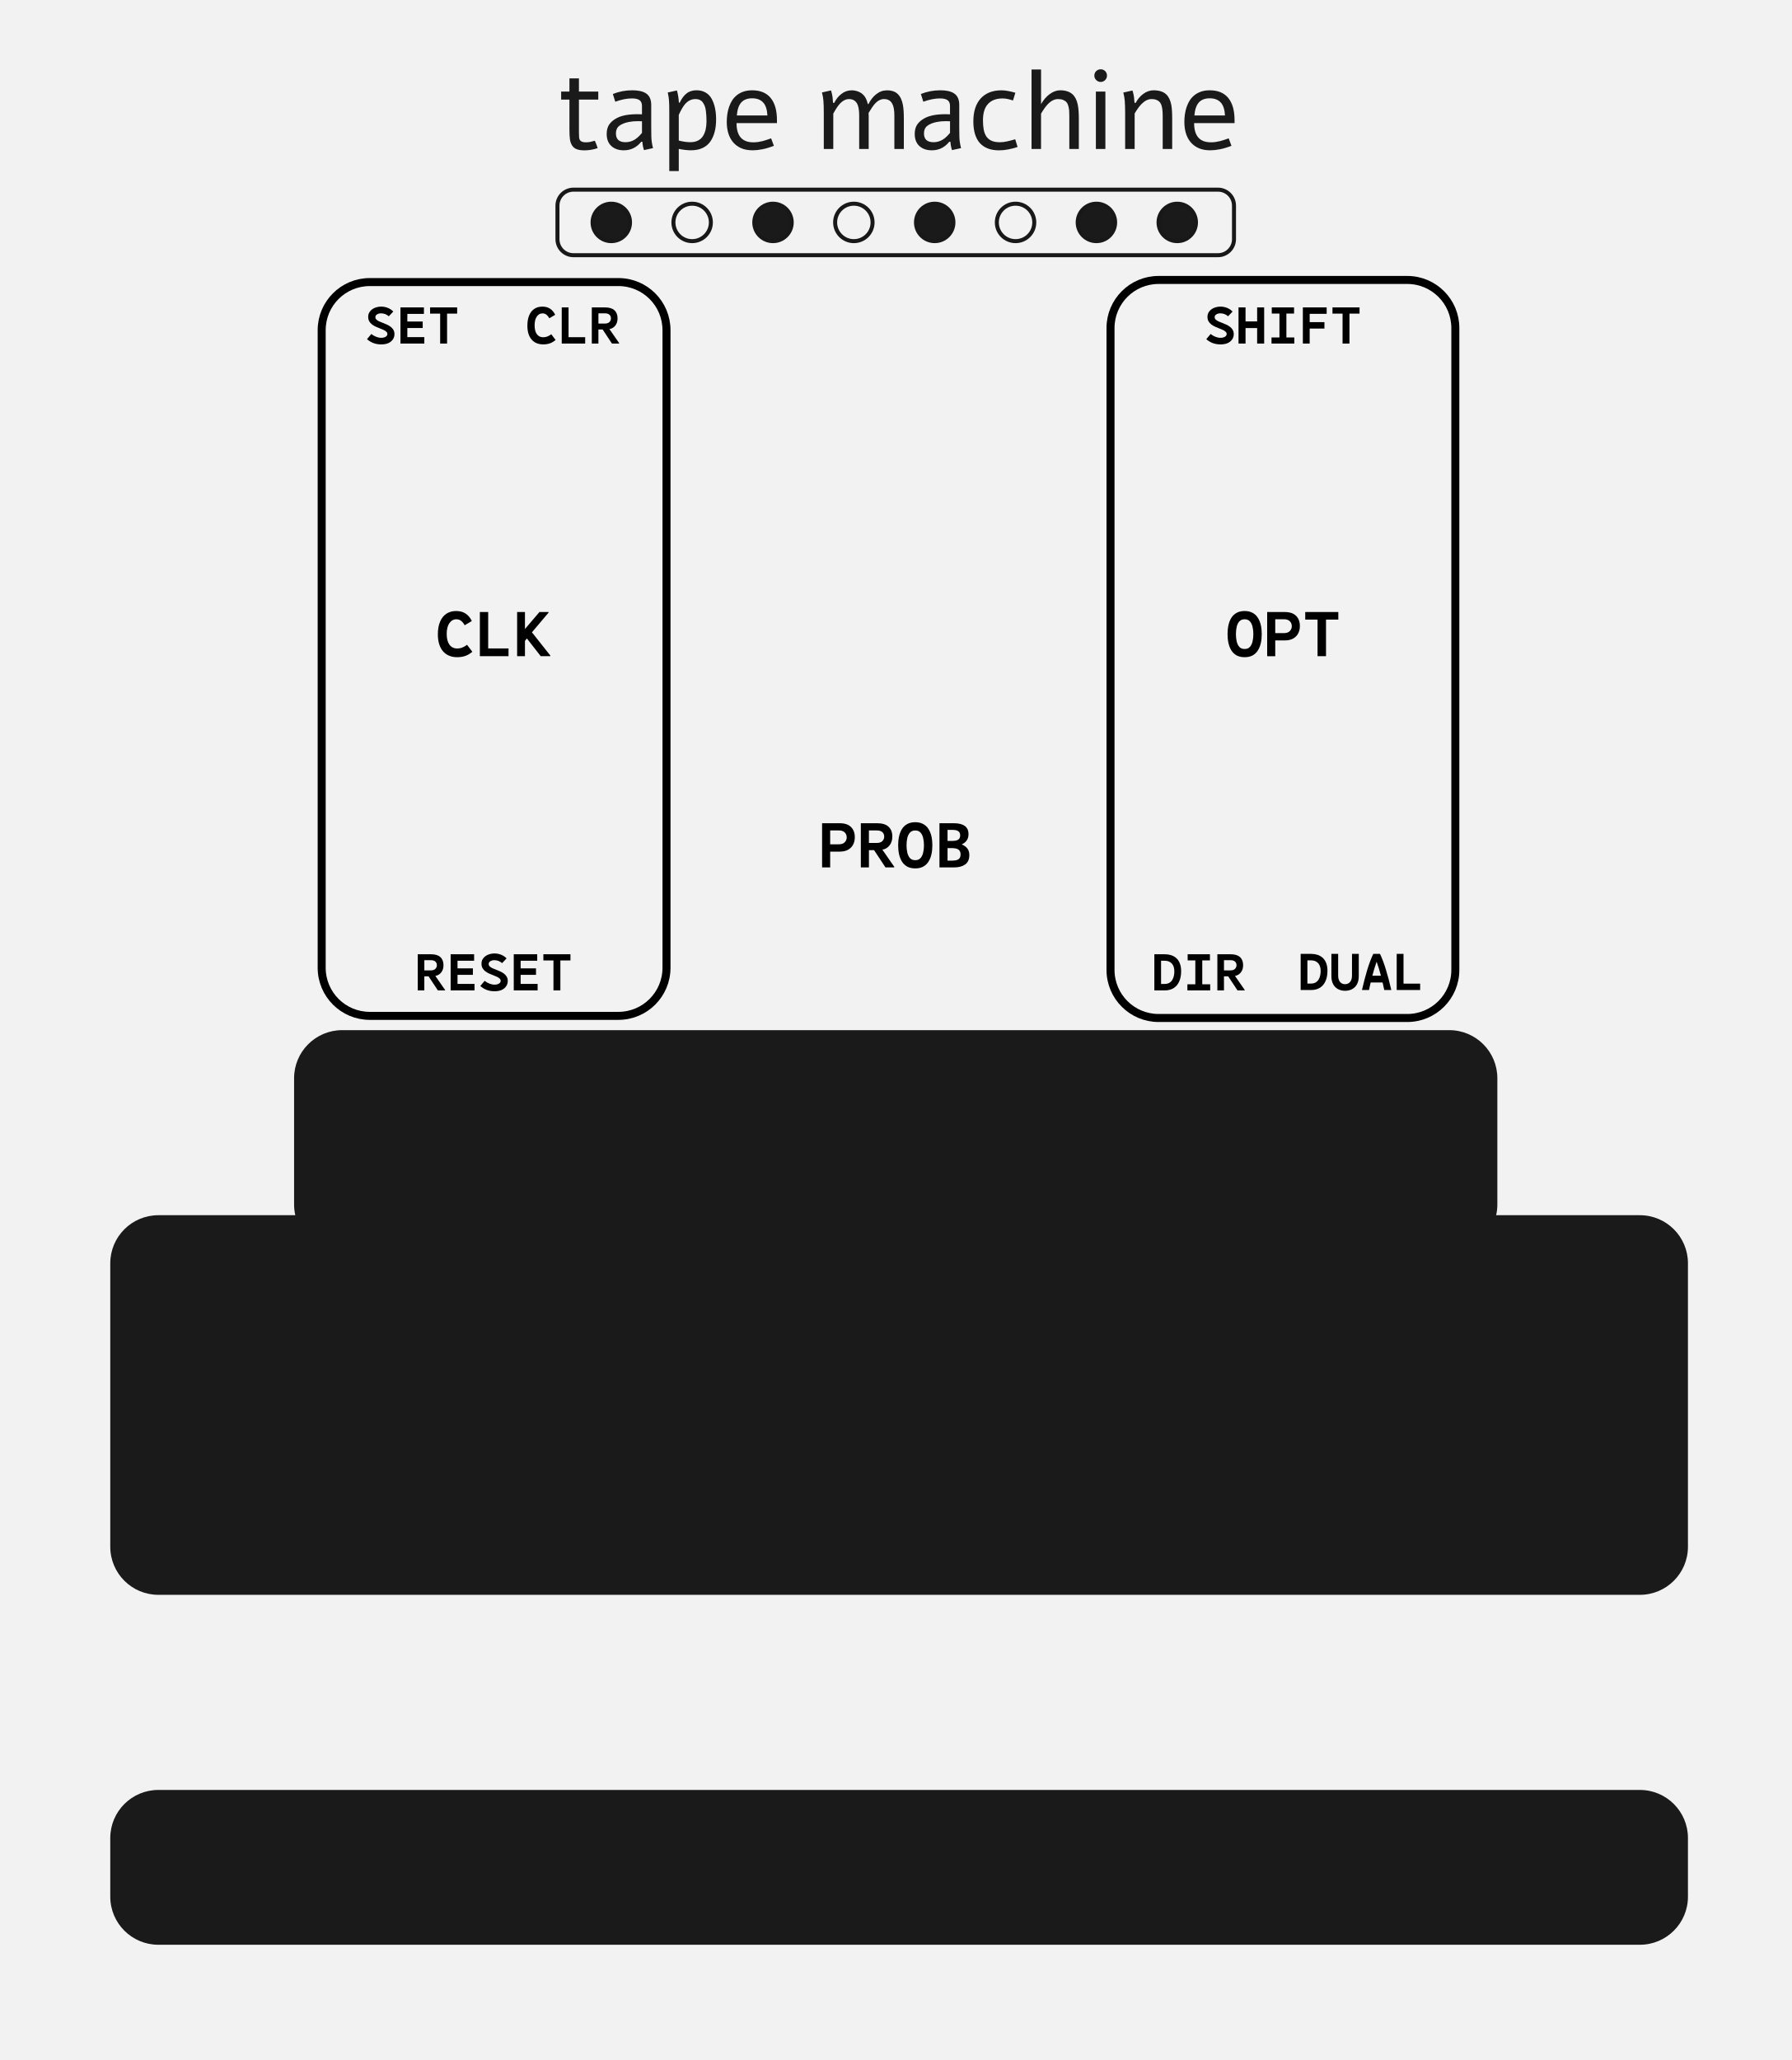
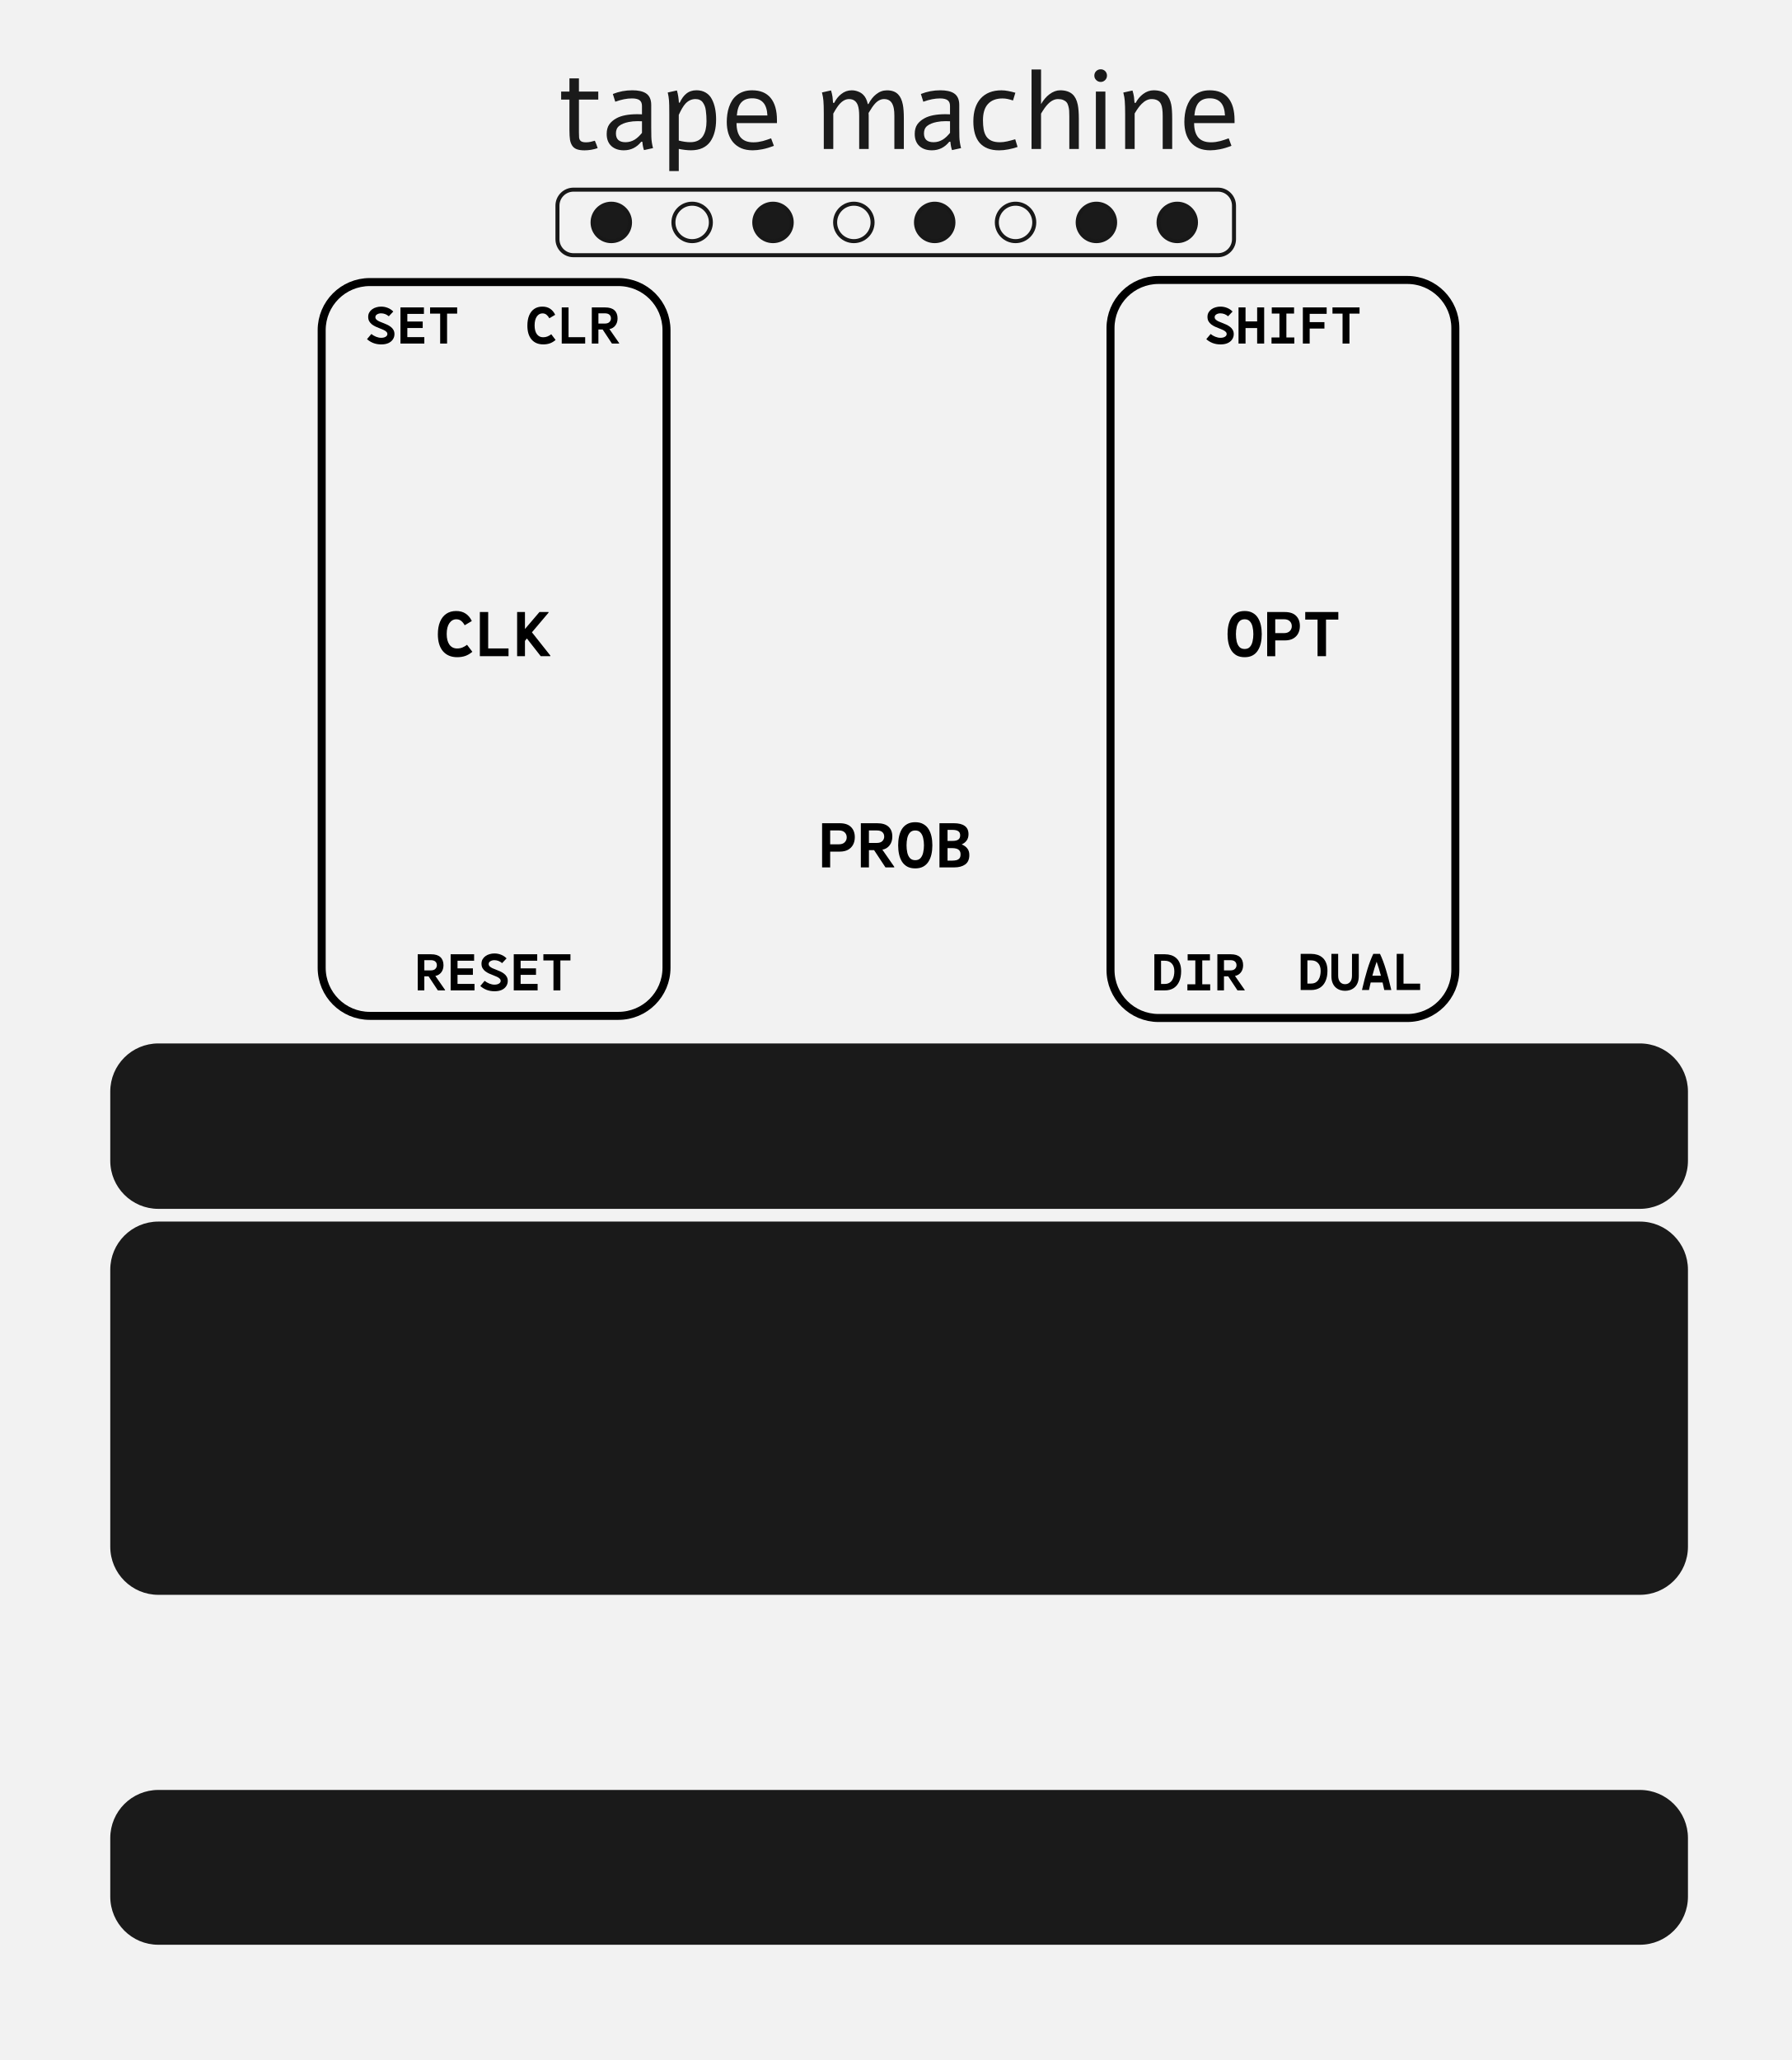
<svg xmlns="http://www.w3.org/2000/svg" width="111.76mm" height="128.5mm" viewBox="0 0 111.76 128.5" version="1.1" id="svg5" xml:space="preserve">
  <defs id="defs2">
    <rect x="57.405" y="91.628" width="31.463" height="119.779" id="rect3" />
  </defs>
  <g id="layer1" style="display:inline;fill:#f2f2f2">
    <rect style="fill:#f2f2f2;stroke-width:0.925" id="rect289" width="115.041" height="131.771" x="-1.621" y="-1.635" />
    <g id="g8" transform="translate(-0.60989)">
      <g aria-label="tape machine" id="text399" style="font-size:7.056px;line-height:1.25;font-family:Alef;-inkscape-font-specification:Alef;fill:#1a1a1a;stroke-width:0.265" transform="translate(-4.337274)">
        <path d="m 40.472,4.891 h 0.593 v 0.82 h 1.206 v 0.5 h -1.206 v 2.057 q 0,0.207 0.01,0.317 0.014,0.107 0.062,0.169 0.09,0.124 0.362,0.124 0.152,0 0.293,-0.031 0.145,-0.031 0.265,-0.069 0.096,0.21 0.176,0.462 -0.407,0.138 -0.82,0.138 -0.3,0 -0.482,-0.069 Q 40.751,9.242 40.648,9.091 40.541,8.932 40.506,8.712 40.472,8.491 40.472,8.102 V 6.211 H 39.955 V 5.711 h 0.517 z" id="path455" />
        <path d="M 43.331,6.345 43.18,5.863 q 0.579,-0.231 1.213,-0.231 0.555,0 0.847,0.186 0.334,0.214 0.334,0.727 v 1.409 q 0,0.282 0.007,0.579 0.003,0.176 0.034,0.365 0.028,0.179 0.072,0.341 l -0.565,0.124 q -0.079,-0.231 -0.1,-0.517 l -0.069,-0.007 q -0.427,0.537 -1.089,0.537 -0.482,0 -0.775,-0.265 -0.293,-0.269 -0.293,-0.754 0,-0.362 0.158,-0.593 0.162,-0.231 0.455,-0.389 0.462,-0.251 1.292,-0.251 0.11,0 0.296,0.007 V 6.607 q 0,-0.248 -0.152,-0.358 -0.152,-0.11 -0.475,-0.11 -0.472,0 -1.04,0.207 z m 1.667,1.943 V 7.565 q -0.093,-0.007 -0.272,-0.007 -0.303,0 -0.558,0.052 -0.379,0.076 -0.589,0.241 -0.207,0.162 -0.207,0.469 0,0.551 0.599,0.551 0.31,0 0.579,-0.165 0.22,-0.138 0.448,-0.417 z" id="path457" />
        <path d="M 47.293,10.672 H 46.701 V 7.062 q 0,-0.599 -0.017,-0.789 -0.017,-0.234 -0.079,-0.503 L 47.176,5.642 q 0.059,0.193 0.086,0.389 0.034,0.241 0.038,0.372 h 0.052 q 0.179,-0.372 0.396,-0.548 0.262,-0.224 0.648,-0.224 0.338,0 0.582,0.148 0.245,0.145 0.379,0.407 0.138,0.262 0.2,0.575 0.065,0.314 0.065,0.692 0,0.427 -0.09,0.768 -0.086,0.341 -0.269,0.606 -0.183,0.262 -0.489,0.407 -0.307,0.141 -0.72,0.141 -0.324,0 -0.761,-0.086 z m 0,-3.507 V 8.767 q 0.389,0.103 0.717,0.103 0.279,0 0.479,-0.1 0.203,-0.103 0.317,-0.286 0.114,-0.186 0.165,-0.413 0.052,-0.227 0.052,-0.51 0,-0.193 -0.01,-0.338 -0.007,-0.148 -0.031,-0.317 -0.021,-0.172 -0.069,-0.293 -0.048,-0.121 -0.121,-0.224 -0.072,-0.103 -0.189,-0.155 -0.114,-0.055 -0.265,-0.055 -0.365,0 -0.634,0.293 -0.193,0.214 -0.41,0.692 z" id="path459" />
        <path d="m 53.226,9.094 q -0.382,0.152 -0.72,0.217 -0.334,0.065 -0.599,0.065 -0.407,0 -0.71,-0.127 Q 50.893,9.118 50.69,8.884 50.49,8.65 50.387,8.326 q -0.1,-0.327 -0.1,-0.72 0,-0.241 0.034,-0.482 0.034,-0.241 0.11,-0.458 0.076,-0.22 0.196,-0.41 0.124,-0.189 0.3,-0.327 0.176,-0.138 0.41,-0.217 0.234,-0.079 0.534,-0.079 0.768,0 1.158,0.482 0.389,0.479 0.389,1.375 v 0.189 h -2.522 q 0,0.289 0.062,0.513 0.062,0.22 0.189,0.376 0.131,0.152 0.327,0.231 0.2,0.079 0.472,0.079 0.152,0 0.3,-0.021 0.152,-0.024 0.293,-0.059 0.141,-0.038 0.269,-0.083 0.131,-0.045 0.245,-0.086 z M 52.823,7.203 q -0.028,-0.558 -0.269,-0.813 -0.238,-0.258 -0.682,-0.258 -0.444,0 -0.679,0.258 -0.231,0.255 -0.279,0.813 z" id="path461" />
        <path d="M 56.34,9.294 V 7.079 q 0,-0.531 -0.024,-0.799 -0.014,-0.21 -0.09,-0.513 l 0.565,-0.127 q 0.065,0.207 0.093,0.4 0.014,0.072 0.034,0.376 h 0.072 q 0.176,-0.351 0.441,-0.551 0.286,-0.231 0.651,-0.231 0.207,0 0.4,0.076 0.193,0.072 0.324,0.207 0.196,0.193 0.279,0.572 h 0.041 q 0.207,-0.4 0.486,-0.613 0.3,-0.241 0.672,-0.241 0.451,0 0.692,0.251 0.21,0.21 0.296,0.641 0.062,0.314 0.062,0.875 V 9.294 H 60.743 V 7.234 q 0,-0.272 -0.031,-0.448 -0.048,-0.272 -0.172,-0.424 -0.155,-0.183 -0.434,-0.183 -0.317,0 -0.586,0.303 -0.162,0.183 -0.386,0.565 0.007,0.059 0.007,0.172 V 9.294 H 58.548 V 7.234 q 0,-0.438 -0.086,-0.672 -0.145,-0.382 -0.548,-0.382 -0.31,0 -0.589,0.31 -0.162,0.179 -0.393,0.596 V 9.294 Z" id="path463" />
        <path d="M 62.548,6.345 62.397,5.863 q 0.579,-0.231 1.213,-0.231 0.555,0 0.847,0.186 0.334,0.214 0.334,0.727 v 1.409 q 0,0.282 0.007,0.579 0.003,0.176 0.034,0.365 0.028,0.179 0.072,0.341 l -0.565,0.124 q -0.079,-0.231 -0.1,-0.517 l -0.069,-0.007 q -0.427,0.537 -1.089,0.537 -0.482,0 -0.775,-0.265 -0.293,-0.269 -0.293,-0.754 0,-0.362 0.158,-0.593 0.162,-0.231 0.455,-0.389 0.462,-0.251 1.292,-0.251 0.11,0 0.296,0.007 V 6.607 q 0,-0.248 -0.152,-0.358 -0.152,-0.11 -0.475,-0.11 -0.472,0 -1.04,0.207 z m 1.667,1.943 V 7.565 q -0.093,-0.007 -0.272,-0.007 -0.303,0 -0.558,0.052 -0.379,0.076 -0.589,0.241 -0.207,0.162 -0.207,0.469 0,0.551 0.599,0.551 0.31,0 0.579,-0.165 0.22,-0.138 0.448,-0.417 z" id="path465" />
        <path d="m 68.429,9.167 q -0.269,0.093 -0.575,0.152 -0.303,0.059 -0.575,0.059 -0.413,0 -0.717,-0.121 -0.303,-0.121 -0.503,-0.351 -0.196,-0.231 -0.293,-0.565 -0.096,-0.338 -0.096,-0.768 0,-0.469 0.117,-0.83 0.121,-0.362 0.345,-0.606 0.227,-0.248 0.551,-0.376 0.327,-0.127 0.741,-0.127 0.21,0 0.427,0.045 0.217,0.041 0.441,0.107 l -0.148,0.482 q -0.179,-0.059 -0.334,-0.093 -0.152,-0.034 -0.32,-0.034 -0.586,0 -0.903,0.341 -0.317,0.338 -0.317,1.023 0,0.32 0.045,0.575 0.048,0.251 0.165,0.431 0.121,0.176 0.324,0.269 0.207,0.093 0.524,0.093 0.207,0 0.444,-0.052 0.241,-0.055 0.51,-0.134 z" id="path467" />
        <path d="m 69.301,4.333 h 0.593 v 2.16 q 0.231,-0.393 0.524,-0.613 0.334,-0.248 0.665,-0.248 0.496,0 0.772,0.248 0.238,0.214 0.327,0.644 0.069,0.327 0.069,0.882 V 9.294 H 71.657 V 7.241 q 0,-0.21 -0.01,-0.345 -0.01,-0.138 -0.052,-0.286 -0.038,-0.152 -0.114,-0.234 -0.072,-0.086 -0.207,-0.141 -0.131,-0.055 -0.32,-0.055 -0.327,0 -0.63,0.31 -0.193,0.196 -0.431,0.599 V 9.294 h -0.593 z" id="path469" />
        <path d="m 73.617,4.323 q 0.158,0 0.276,0.11 0.114,0.121 0.114,0.282 0,0.165 -0.114,0.279 -0.117,0.117 -0.276,0.117 -0.165,0 -0.282,-0.117 -0.117,-0.11 -0.117,-0.279 0,-0.165 0.117,-0.282 0.117,-0.11 0.282,-0.11 z m -0.303,1.388 h 0.593 V 9.294 h -0.593 z" id="path471" />
        <path d="m 75.026,5.773 0.572,-0.127 q 0.065,0.207 0.093,0.4 0.014,0.093 0.034,0.369 h 0.072 q 0.189,-0.348 0.469,-0.555 0.307,-0.227 0.648,-0.227 0.513,0 0.782,0.248 0.231,0.21 0.32,0.644 0.059,0.296 0.059,0.882 V 9.294 H 77.483 V 7.241 q 0,-0.513 -0.1,-0.734 -0.148,-0.327 -0.596,-0.327 -0.317,0 -0.62,0.303 -0.203,0.203 -0.434,0.596 V 9.294 H 75.14 V 7.089 q 0,-0.465 -0.024,-0.803 -0.014,-0.21 -0.09,-0.513 z" id="path473" />
        <path d="m 81.772,9.094 q -0.382,0.152 -0.72,0.217 -0.334,0.065 -0.599,0.065 -0.407,0 -0.71,-0.127 -0.303,-0.131 -0.506,-0.365 -0.2,-0.234 -0.303,-0.558 -0.1,-0.327 -0.1,-0.72 0,-0.241 0.034,-0.482 0.034,-0.241 0.11,-0.458 0.076,-0.22 0.196,-0.41 0.124,-0.189 0.3,-0.327 0.176,-0.138 0.41,-0.217 0.234,-0.079 0.534,-0.079 0.768,0 1.158,0.482 0.389,0.479 0.389,1.375 V 7.678 H 79.443 q 0,0.289 0.062,0.513 0.062,0.22 0.189,0.376 0.131,0.152 0.327,0.231 0.2,0.079 0.472,0.079 0.152,0 0.3,-0.021 0.152,-0.024 0.293,-0.059 0.141,-0.038 0.269,-0.083 0.131,-0.045 0.245,-0.086 z M 81.369,7.203 Q 81.341,6.645 81.1,6.39 80.862,6.132 80.418,6.132 q -0.444,0 -0.679,0.258 -0.231,0.255 -0.279,0.813 z" id="path475" />
      </g>
      <rect style="fill:#1a1a1a;fill-opacity:0;stroke:#181818;stroke-width:0.25;stroke-dasharray:none;stroke-opacity:1" id="rect877" width="42.207" height="4.089" x="35.387" y="11.83" rx="1" ry="1" />
      <circle style="display:inline;fill:#1a1a1a;fill-opacity:1;stroke:#181818;stroke-width:0.25;stroke-dasharray:none;stroke-opacity:1" id="path2125" cx="38.746" cy="13.874" r="1.168" />
      <path id="use5556" style="display:inline;fill:#1a1a1a;fill-opacity:0;stroke:#181818;stroke-width:0.25" d="m 44.958,13.874 a 1.168,1.168 0 0 1 -1.168,1.168 1.168,1.168 0 0 1 -1.168,-1.168 1.168,1.168 0 0 1 1.168,-1.168 1.168,1.168 0 0 1 1.168,1.168 z" />
      <path id="use5558" style="display:inline;fill:#1a1a1a;fill-opacity:1;stroke:#181818;stroke-width:0.25" d="m 50.002,13.874 a 1.168,1.168 0 0 1 -1.168,1.168 1.168,1.168 0 0 1 -1.168,-1.168 1.168,1.168 0 0 1 1.168,-1.168 1.168,1.168 0 0 1 1.168,1.168 z" />
      <path id="use5560" style="display:inline;fill:#1a1a1a;fill-opacity:0;stroke:#181818;stroke-width:0.25" d="m 55.046,13.874 a 1.168,1.168 0 0 1 -1.168,1.168 1.168,1.168 0 0 1 -1.168,-1.168 1.168,1.168 0 0 1 1.168,-1.168 1.168,1.168 0 0 1 1.168,1.168 z" />
      <path id="use5562" style="display:inline;fill:#1a1a1a;fill-opacity:1;stroke:#181818;stroke-width:0.25" d="m 60.09,13.874 a 1.168,1.168 0 0 1 -1.168,1.168 1.168,1.168 0 0 1 -1.168,-1.168 1.168,1.168 0 0 1 1.168,-1.168 1.168,1.168 0 0 1 1.168,1.168 z" />
      <path id="use5564" style="display:inline;fill:#1a1a1a;fill-opacity:0;stroke:#181818;stroke-width:0.25" d="m 65.134,13.874 a 1.168,1.168 0 0 1 -1.168,1.168 1.168,1.168 0 0 1 -1.168,-1.168 1.168,1.168 0 0 1 1.168,-1.168 1.168,1.168 0 0 1 1.168,1.168 z" />
      <path id="use5566" style="display:inline;fill:#1a1a1a;fill-opacity:1;stroke:#181818;stroke-width:0.25" d="m 70.178,13.874 a 1.168,1.168 0 0 1 -1.168,1.168 1.168,1.168 0 0 1 -1.168,-1.168 1.168,1.168 0 0 1 1.168,-1.168 1.168,1.168 0 0 1 1.168,1.168 z" />
      <path id="use5568" style="display:inline;fill:#1a1a1a;fill-opacity:1;stroke:#181818;stroke-width:0.25" d="m 75.222,13.874 a 1.168,1.168 0 0 1 -1.168,1.168 1.168,1.168 0 0 1 -1.168,-1.168 1.168,1.168 0 0 1 1.168,-1.168 1.168,1.168 0 0 1 1.168,1.168 z" />
    </g>
-     <rect style="fill:#1a1a1a;stroke-width:0.296;fill-opacity:1" id="rect2" width="75.066" height="13.874" x="18.347" y="64.259" rx="3" ry="3" />
    <text xml:space="preserve" transform="scale(0.2645833)" id="text1" style="font-style:normal;font-variant:normal;font-weight:normal;font-stretch:normal;font-size:12px;line-height:0.8;font-family:FreeMono;-inkscape-font-specification:FreeMono;text-align:start;writing-mode:tb-rl;direction:ltr;white-space:pre;shape-inside:url(#rect3);display:inline;fill:#000000;stroke:#000000" x="13.368" y="0" />
-     <rect style="fill:#1a1a1a;fill-opacity:1;stroke:none;stroke-width:0.5" id="rect6" width="98.425" height="23.68" x="6.879" y="75.803" rx="3" ry="3" />
+     <rect style="fill:#1a1a1a;fill-opacity:1;stroke:none;stroke-width:0.5" id="rect6" width="98.425" height="23.283" x="6.879" y="76.2" rx="3" ry="3" />
    <rect style="fill:#1a1a1a;fill-opacity:1;stroke:none;stroke-width:0.5" id="rect7" width="98.425" height="9.657" x="6.879" y="111.654" rx="3" ry="3" />
    <rect style="fill:none;stroke:#000000;stroke-width:0.5" id="rect1" width="21.512" height="45.773" x="20.068" y="17.595" rx="3" ry="3" />
    <rect style="fill:none;stroke:#000000;stroke-width:0.5" id="rect4" width="21.512" height="46.038" x="69.28" y="17.463" rx="3" ry="3" />
    <path style="font-weight:bold;font-size:3.881px;line-height:0;font-family:'0xProto Nerd Font Mono';-inkscape-font-specification:'0xProto Nerd Font Mono Bold';letter-spacing:0px;word-spacing:0px;text-orientation:upright;fill:#000000;stroke-width:0.5" d="m 28.523,40.995 q -0.567,0 -0.889,-0.373 -0.318,-0.376 -0.318,-1.056 0,-0.458 0.136,-0.78 0.136,-0.326 0.388,-0.497 0.256,-0.175 0.617,-0.175 0.353,0 0.594,0.163 0.241,0.159 0.384,0.462 l -0.446,0.264 q -0.085,-0.163 -0.213,-0.268 -0.124,-0.105 -0.31,-0.105 -0.26,0 -0.431,0.241 -0.167,0.241 -0.167,0.679 0,0.423 0.171,0.664 0.175,0.237 0.477,0.237 0.186,0 0.334,-0.062 0.151,-0.062 0.287,-0.167 l 0.33,0.435 q -0.21,0.179 -0.439,0.26 -0.229,0.078 -0.504,0.078 z m 1.413,-0.062 v -2.755 h 0.52 v 2.27 h 1.269 v 0.485 z m 3.799,0 -0.865,-1.106 -0.12,0.151 v 0.955 h -0.489 v -2.755 h 0.489 v 1.059 l 0.904,-1.059 h 0.567 v 0.039 l -1.036,1.226 1.149,1.451 v 0.039 z" id="text4" aria-label="CLK" />
    <path style="font-weight:bold;font-size:3.881px;line-height:0;font-family:'0xProto Nerd Font Mono';-inkscape-font-specification:'0xProto Nerd Font Mono Bold';letter-spacing:0px;word-spacing:0px;text-orientation:upright;fill:#000000;stroke-width:0.5" d="m 77.648,40.995 q -0.291,0 -0.497,-0.109 -0.202,-0.113 -0.33,-0.31 -0.124,-0.198 -0.182,-0.458 -0.058,-0.26 -0.058,-0.563 0,-0.303 0.058,-0.563 0.058,-0.26 0.182,-0.458 0.128,-0.198 0.33,-0.307 0.206,-0.113 0.497,-0.113 0.291,0 0.493,0.113 0.206,0.109 0.33,0.307 0.128,0.198 0.186,0.458 0.058,0.26 0.058,0.563 0,0.303 -0.058,0.563 -0.058,0.26 -0.186,0.458 -0.124,0.198 -0.33,0.31 -0.202,0.109 -0.493,0.109 z m 0,-0.512 q 0.21,0 0.326,-0.128 0.12,-0.132 0.167,-0.345 0.05,-0.213 0.05,-0.454 0,-0.244 -0.05,-0.454 -0.047,-0.213 -0.167,-0.341 -0.116,-0.132 -0.326,-0.132 -0.21,0 -0.33,0.132 -0.116,0.128 -0.167,0.341 -0.047,0.21 -0.047,0.454 0,0.241 0.047,0.454 0.05,0.213 0.167,0.345 0.12,0.128 0.33,0.128 z m 1.405,0.45 v -2.755 h 1.098 q 0.47,0 0.706,0.237 0.237,0.237 0.237,0.633 0,0.264 -0.109,0.47 -0.109,0.202 -0.318,0.318 -0.21,0.113 -0.516,0.113 H 79.557 v 0.986 z m 0.504,-1.44 h 0.543 q 0.241,0 0.365,-0.128 0.124,-0.128 0.124,-0.303 0,-0.19 -0.124,-0.31 -0.124,-0.124 -0.365,-0.124 H 79.557 Z m 2.639,1.44 v -2.282 h -0.768 v -0.473 h 2.064 v 0.473 H 82.724 v 2.282 z" id="text5" aria-label="OPT" />
    <path style="font-weight:bold;font-size:3.881px;line-height:0;font-family:'0xProto Nerd Font Mono';-inkscape-font-specification:'0xProto Nerd Font Mono Bold';letter-spacing:0px;word-spacing:0px;text-orientation:upright;fill:#000000;stroke-width:0.5" d="m 51.287,54.107 v -2.755 h 1.098 q 0.47,0 0.706,0.237 0.237,0.237 0.237,0.633 0,0.264 -0.109,0.47 -0.109,0.202 -0.318,0.318 -0.21,0.113 -0.516,0.113 h -0.594 v 0.986 z m 0.504,-1.44 h 0.543 q 0.241,0 0.365,-0.128 0.124,-0.128 0.124,-0.303 0,-0.19 -0.124,-0.31 -0.124,-0.124 -0.365,-0.124 h -0.543 z m 1.913,1.44 v -2.755 h 1.021 q 0.473,0 0.706,0.217 0.237,0.217 0.237,0.613 0,0.334 -0.175,0.555 -0.171,0.217 -0.446,0.264 l 0.741,1.067 v 0.039 h -0.547 l -0.71,-1.075 h -0.322 v 1.075 z m 0.504,-1.525 h 0.485 q 0.241,0 0.353,-0.116 0.116,-0.116 0.116,-0.276 0,-0.182 -0.116,-0.283 -0.113,-0.105 -0.353,-0.105 h -0.485 z m 2.891,1.587 q -0.291,0 -0.497,-0.109 -0.202,-0.113 -0.33,-0.31 -0.124,-0.198 -0.182,-0.458 -0.058,-0.26 -0.058,-0.563 0,-0.303 0.058,-0.563 0.058,-0.26 0.182,-0.458 0.128,-0.198 0.33,-0.307 0.206,-0.113 0.497,-0.113 0.291,0 0.493,0.113 0.206,0.109 0.33,0.307 0.128,0.198 0.186,0.458 0.058,0.26 0.058,0.563 0,0.303 -0.058,0.563 -0.058,0.26 -0.186,0.458 -0.124,0.198 -0.33,0.31 -0.202,0.109 -0.493,0.109 z m 0,-0.512 q 0.21,0 0.326,-0.128 0.12,-0.132 0.167,-0.345 0.05,-0.213 0.05,-0.454 0,-0.244 -0.05,-0.454 -0.047,-0.213 -0.167,-0.341 -0.116,-0.132 -0.326,-0.132 -0.21,0 -0.33,0.132 -0.116,0.128 -0.167,0.341 -0.047,0.21 -0.047,0.454 0,0.241 0.047,0.454 0.05,0.213 0.167,0.345 0.12,0.128 0.33,0.128 z m 1.51,0.45 v -2.755 h 0.904 q 0.439,0 0.671,0.167 0.237,0.167 0.237,0.516 0,0.237 -0.116,0.396 -0.116,0.159 -0.31,0.241 0.233,0.097 0.353,0.256 0.124,0.155 0.124,0.407 0,0.404 -0.26,0.59 -0.256,0.182 -0.683,0.182 z m 0.504,-1.653 h 0.33 q 0.221,0 0.338,-0.081 0.12,-0.081 0.12,-0.268 0,-0.179 -0.12,-0.256 -0.116,-0.081 -0.338,-0.081 h -0.33 z m 0,1.23 h 0.307 q 0.124,0 0.241,-0.027 0.116,-0.027 0.19,-0.109 0.074,-0.085 0.074,-0.252 0,-0.159 -0.074,-0.244 -0.074,-0.085 -0.19,-0.116 -0.116,-0.031 -0.241,-0.031 h -0.307 z" id="text6" aria-label="PROB" />
    <path style="font-weight:bold;font-size:3.175px;line-height:0;font-family:'0xProto Nerd Font Mono';-inkscape-font-specification:'0xProto Nerd Font Mono Bold';letter-spacing:0px;word-spacing:0px;text-orientation:upright;fill:#000000;stroke-width:0.5" d="m 22.897,21.155 0.27,-0.321 q 0.127,0.105 0.292,0.171 0.165,0.067 0.321,0.067 0.168,0 0.276,-0.064 0.111,-0.067 0.111,-0.171 0,-0.086 -0.067,-0.146 -0.064,-0.064 -0.171,-0.111 -0.105,-0.051 -0.235,-0.098 -0.127,-0.048 -0.254,-0.105 -0.127,-0.06 -0.235,-0.14 -0.105,-0.083 -0.171,-0.197 -0.064,-0.114 -0.064,-0.276 0,-0.159 0.07,-0.276 0.07,-0.121 0.184,-0.2 0.117,-0.083 0.26,-0.121 0.143,-0.041 0.289,-0.041 0.222,0 0.419,0.079 0.2,0.079 0.343,0.229 l -0.279,0.295 q -0.213,-0.184 -0.486,-0.184 -0.137,0 -0.244,0.064 -0.108,0.064 -0.108,0.175 0,0.086 0.064,0.149 0.067,0.064 0.171,0.114 0.108,0.048 0.235,0.095 0.127,0.048 0.251,0.105 0.127,0.057 0.232,0.137 0.108,0.079 0.171,0.191 0.067,0.111 0.067,0.267 0,0.181 -0.098,0.327 -0.095,0.146 -0.279,0.232 -0.184,0.083 -0.448,0.083 -0.276,0 -0.502,-0.089 -0.225,-0.092 -0.384,-0.238 z m 2.086,0.276 V 19.177 h 1.464 v 0.403 h -1.035 v 0.476 h 0.959 V 20.46 h -0.959 v 0.568 h 1.06 v 0.403 z m 2.477,0 v -1.867 h -0.629 V 19.177 h 1.689 v 0.387 h -0.629 v 1.867 z" id="text2" aria-label="SET" />
    <path style="font-weight:bold;font-size:3.175px;line-height:0;font-family:'0xProto Nerd Font Mono';-inkscape-font-specification:'0xProto Nerd Font Mono Bold';letter-spacing:0px;word-spacing:0px;text-orientation:upright;fill:#000000;stroke-width:0.5" d="m 33.888,21.482 q -0.464,0 -0.727,-0.305 -0.26,-0.308 -0.26,-0.864 0,-0.375 0.111,-0.638 0.111,-0.267 0.318,-0.406 0.21,-0.143 0.505,-0.143 0.289,0 0.486,0.133 0.197,0.13 0.314,0.378 l -0.365,0.216 q -0.07,-0.133 -0.175,-0.219 -0.102,-0.086 -0.254,-0.086 -0.213,0 -0.352,0.197 -0.137,0.197 -0.137,0.556 0,0.346 0.14,0.543 0.143,0.194 0.391,0.194 0.152,0 0.273,-0.051 0.124,-0.051 0.235,-0.137 l 0.27,0.356 q -0.171,0.146 -0.359,0.213 -0.187,0.064 -0.413,0.064 z m 1.156,-0.051 v -2.254 h 0.425 v 1.857 h 1.038 v 0.397 z m 1.876,0 v -2.254 h 0.835 q 0.387,0 0.578,0.178 0.194,0.178 0.194,0.502 0,0.273 -0.143,0.454 -0.14,0.178 -0.365,0.216 l 0.606,0.873 v 0.032 H 38.177 L 37.596,20.552 h -0.264 v 0.879 z m 0.413,-1.248 h 0.397 q 0.197,0 0.289,-0.095 0.095,-0.095 0.095,-0.225 0,-0.149 -0.095,-0.232 -0.092,-0.086 -0.289,-0.086 h -0.397 z" id="text3" aria-label="CLR" />
    <path style="font-weight:bold;font-size:3.175px;line-height:0;font-family:'0xProto Nerd Font Mono';-inkscape-font-specification:'0xProto Nerd Font Mono Bold';letter-spacing:0px;word-spacing:0px;text-orientation:upright;fill:#000000;stroke-width:0.5" d="m 26.06,61.78 v -2.254 h 0.835 q 0.387,0 0.578,0.178 0.194,0.178 0.194,0.502 0,0.273 -0.143,0.454 -0.14,0.178 -0.365,0.216 l 0.606,0.873 v 0.032 h -0.448 l -0.581,-0.879 h -0.264 v 0.879 z m 0.413,-1.248 h 0.397 q 0.197,0 0.289,-0.095 0.095,-0.095 0.095,-0.225 0,-0.149 -0.095,-0.232 -0.092,-0.086 -0.289,-0.086 h -0.397 z m 1.641,1.248 v -2.254 h 1.464 v 0.403 h -1.035 v 0.476 h 0.959 v 0.403 h -0.959 v 0.568 h 1.06 v 0.403 z m 1.851,-0.276 0.27,-0.321 q 0.127,0.105 0.292,0.171 0.165,0.067 0.321,0.067 0.168,0 0.276,-0.064 0.111,-0.067 0.111,-0.171 0,-0.086 -0.067,-0.146 -0.064,-0.064 -0.171,-0.111 -0.105,-0.051 -0.235,-0.098 -0.127,-0.048 -0.254,-0.105 -0.127,-0.06 -0.235,-0.14 -0.105,-0.083 -0.171,-0.197 -0.064,-0.114 -0.064,-0.276 0,-0.159 0.07,-0.276 0.07,-0.121 0.184,-0.2 0.117,-0.083 0.26,-0.121 0.143,-0.041 0.289,-0.041 0.222,0 0.419,0.079 0.2,0.079 0.343,0.229 l -0.279,0.295 q -0.213,-0.184 -0.486,-0.184 -0.137,0 -0.244,0.064 -0.108,0.064 -0.108,0.175 0,0.086 0.064,0.149 0.067,0.064 0.171,0.114 0.108,0.048 0.235,0.095 0.127,0.048 0.251,0.105 0.127,0.057 0.232,0.137 0.108,0.079 0.171,0.191 0.067,0.111 0.067,0.267 0,0.181 -0.098,0.327 -0.095,0.146 -0.279,0.232 -0.184,0.083 -0.448,0.083 -0.276,0 -0.502,-0.089 -0.225,-0.092 -0.384,-0.238 z m 2.086,0.276 v -2.254 h 1.464 v 0.403 h -1.035 v 0.476 h 0.959 v 0.403 h -0.959 v 0.568 h 1.06 v 0.403 z m 2.477,0 v -1.867 h -0.629 v -0.387 h 1.689 v 0.387 h -0.629 v 1.867 z" id="text7" aria-label="RESET" />
    <path style="font-weight:bold;font-size:3.175px;line-height:0;font-family:'0xProto Nerd Font Mono';-inkscape-font-specification:'0xProto Nerd Font Mono Bold';letter-spacing:0px;word-spacing:0px;text-orientation:upright;fill:#000000;stroke-width:0.5" d="m 75.256,21.155 0.27,-0.321 q 0.127,0.105 0.292,0.171 0.165,0.067 0.321,0.067 0.168,0 0.276,-0.064 0.111,-0.067 0.111,-0.171 0,-0.086 -0.067,-0.146 -0.064,-0.064 -0.171,-0.111 -0.105,-0.051 -0.235,-0.098 -0.127,-0.048 -0.254,-0.105 -0.127,-0.06 -0.235,-0.14 -0.105,-0.083 -0.171,-0.197 -0.064,-0.114 -0.064,-0.276 0,-0.159 0.07,-0.276 0.07,-0.121 0.184,-0.2 0.117,-0.083 0.26,-0.121 0.143,-0.041 0.289,-0.041 0.222,0 0.419,0.079 0.2,0.079 0.343,0.229 l -0.279,0.295 q -0.213,-0.184 -0.486,-0.184 -0.137,0 -0.244,0.064 -0.108,0.064 -0.108,0.175 0,0.086 0.064,0.149 0.067,0.064 0.171,0.114 0.108,0.048 0.235,0.095 0.127,0.048 0.251,0.105 0.127,0.057 0.232,0.137 0.108,0.079 0.171,0.191 0.067,0.111 0.067,0.267 0,0.181 -0.098,0.327 -0.095,0.146 -0.279,0.232 -0.184,0.083 -0.448,0.083 -0.276,0 -0.502,-0.089 -0.225,-0.092 -0.384,-0.238 z m 2.01,-1.978 h 0.438 v 0.873 h 0.724 v -0.873 h 0.438 v 2.254 h -0.438 v -0.968 h -0.724 v 0.968 h -0.438 z m 3.48,2.254 h -1.422 v -0.381 h 0.495 v -1.492 h -0.479 v -0.381 h 1.391 v 0.381 h -0.479 v 1.492 h 0.495 z m 0.533,0 v -2.254 h 1.486 v 0.4 h -1.06 v 0.518 h 0.921 v 0.4 h -0.921 v 0.937 z m 2.477,0 v -1.867 h -0.629 v -0.387 h 1.689 v 0.387 h -0.629 v 1.867 z" id="text8" aria-label="SHIFT" />
    <path style="font-weight:bold;font-size:3.175px;line-height:0;font-family:'0xProto Nerd Font Mono';-inkscape-font-specification:'0xProto Nerd Font Mono Bold';letter-spacing:0px;word-spacing:0px;text-orientation:upright;fill:#000000;stroke-width:0.5" d="m 72.015,61.78 v -2.254 h 0.664 q 0.2,0 0.381,0.057 0.181,0.057 0.321,0.181 0.143,0.124 0.222,0.327 0.083,0.2 0.083,0.492 0,0.371 -0.121,0.641 -0.117,0.267 -0.346,0.413 -0.229,0.143 -0.559,0.143 z m 0.419,-0.403 h 0.222 q 0.178,0 0.295,-0.07 0.117,-0.07 0.184,-0.184 0.07,-0.114 0.098,-0.254 0.029,-0.14 0.029,-0.276 0,-0.324 -0.162,-0.492 -0.159,-0.171 -0.429,-0.171 h -0.238 z m 3.064,0.403 h -1.422 v -0.381 h 0.495 v -1.492 h -0.479 v -0.381 h 1.391 v 0.381 h -0.479 v 1.492 h 0.495 z m 0.448,0 v -2.254 h 0.835 q 0.387,0 0.578,0.178 0.194,0.178 0.194,0.502 0,0.273 -0.143,0.454 -0.14,0.178 -0.365,0.216 l 0.606,0.873 v 0.032 h -0.448 l -0.581,-0.879 h -0.264 v 0.879 z m 0.413,-1.248 h 0.397 q 0.197,0 0.289,-0.095 0.095,-0.095 0.095,-0.225 0,-0.149 -0.095,-0.232 -0.092,-0.086 -0.289,-0.086 h -0.397 z" id="text9" aria-label="DIR" />
    <path style="font-weight:bold;font-size:3.175px;line-height:0;font-family:'0xProto Nerd Font Mono';-inkscape-font-specification:'0xProto Nerd Font Mono Bold';letter-spacing:0px;word-spacing:0px;text-orientation:upright;fill:#000000;stroke-width:0.5" d="m 81.143,61.756 v -2.254 h 0.664 q 0.2,0 0.381,0.057 0.181,0.057 0.321,0.181 0.143,0.124 0.222,0.327 0.083,0.2 0.083,0.492 0,0.371 -0.121,0.641 -0.117,0.267 -0.346,0.413 -0.229,0.143 -0.559,0.143 z m 0.419,-0.403 h 0.222 q 0.178,0 0.295,-0.07 0.117,-0.07 0.184,-0.184 0.07,-0.114 0.098,-0.254 0.029,-0.14 0.029,-0.276 0,-0.324 -0.162,-0.492 -0.159,-0.171 -0.429,-0.171 H 81.563 Z m 2.784,-1.851 h 0.422 v 1.375 q 0,0.257 -0.073,0.435 -0.073,0.178 -0.197,0.286 -0.124,0.108 -0.276,0.159 -0.152,0.048 -0.308,0.048 -0.156,0 -0.308,-0.048 -0.152,-0.051 -0.276,-0.159 -0.124,-0.108 -0.197,-0.286 -0.073,-0.178 -0.073,-0.435 v -1.375 h 0.422 v 1.356 q 0,0.251 0.117,0.394 0.117,0.14 0.314,0.14 0.197,0 0.314,-0.14 0.117,-0.143 0.117,-0.394 z m 0.622,2.254 q 0.165,-0.724 0.337,-1.286 0.175,-0.565 0.368,-0.968 h 0.419 q 0.194,0.403 0.365,0.968 0.175,0.562 0.34,1.286 h -0.438 q -0.025,-0.121 -0.054,-0.238 -0.025,-0.117 -0.051,-0.232 h -0.743 q -0.025,0.114 -0.054,0.232 -0.025,0.117 -0.051,0.238 z m 0.648,-0.892 h 0.533 q -0.064,-0.244 -0.13,-0.46 -0.067,-0.219 -0.137,-0.413 -0.07,0.194 -0.137,0.413 -0.067,0.216 -0.13,0.46 z m 1.518,0.892 v -2.254 h 0.425 v 1.857 h 1.038 v 0.397 z" id="text10" aria-label="DUAL" />
+     <rect style="fill:#1a1a1a;fill-opacity:1;stroke:none;stroke-width:0.5" id="rect2" width="98.425" height="10.319" x="6.879" y="65.088" rx="3" ry="3" />
  </g>
  <g id="layer2" style="display:none;fill:#ff0000">
    <circle style="fill:#ff0000;stroke-width:0.265" id="path8" cx="55.88" cy="28.625" r="4.235" />
    <circle style="fill:#ff0000;stroke-width:0.137" id="circle10" cx="68.148" cy="25.412" r="2.191" />
    <circle style="fill:#00ff00;stroke-width:0.137" id="circle11" cx="68.148" cy="31.838" r="2.191" />
    <circle style="fill:#ff0000;stroke-width:0.137" id="circle12" cx="37.625" cy="25.412" r="2.191" />
    <circle style="fill:#00ff00;stroke-width:0.137" id="circle13" cx="37.625" cy="31.838" r="2.191" />
    <circle style="fill:#ff0000;stroke-width:0.137" id="circle14" cx="43.904" cy="25.412" r="2.191" />
    <circle style="fill:#00ff00;stroke-width:0.137" id="circle15" cx="43.904" cy="31.838" r="2.191" />
    <circle style="fill:#0000ff;stroke-width:0.265" id="path15" cx="25.764" cy="82.807" r="3.359" />
    <circle style="fill:#0000ff;stroke-width:0.265" id="circle16" cx="85.996" cy="82.807" r="3.359" />
    <circle style="fill:#0000ff;stroke-width:0.265" id="circle18" cx="73.95" cy="82.807" r="3.359" />
    <circle style="fill:#0000ff;stroke-width:0.265" id="circle21" cx="61.903" cy="82.807" r="3.359" />
    <circle style="fill:#0000ff;stroke-width:0.265" id="circle23" cx="98.043" cy="82.807" r="3.359" />
    <circle style="fill:#0000ff;stroke-width:0.265" id="circle24" cx="13.717" cy="82.807" r="3.359" />
    <circle style="fill:#0000ff;stroke-width:0.265" id="circle26" cx="49.857" cy="82.807" r="3.359" />
    <circle style="fill:#0000ff;stroke-width:0.265" id="circle29" cx="37.81" cy="82.807" r="3.359" />
    <circle style="fill:#0000ff;stroke-width:0.265" id="circle38" cx="25.764" cy="94.198" r="3.359" />
    <circle style="fill:#0000ff;stroke-width:0.265" id="circle39" cx="85.996" cy="94.198" r="3.359" />
    <circle style="fill:#0000ff;stroke-width:0.265" id="circle40" cx="73.95" cy="94.198" r="3.359" />
    <circle style="fill:#0000ff;stroke-width:0.265" id="circle41" cx="61.903" cy="94.198" r="3.359" />
    <circle style="fill:#0000ff;stroke-width:0.265" id="circle42" cx="98.043" cy="94.198" r="3.359" />
    <circle style="fill:#0000ff;stroke-width:0.265" id="circle43" cx="13.717" cy="94.198" r="3.359" />
    <circle style="fill:#0000ff;stroke-width:0.265" id="circle44" cx="49.857" cy="94.198" r="3.359" />
    <circle style="fill:#0000ff;stroke-width:0.265" id="circle45" cx="37.81" cy="94.198" r="3.359" />
    <circle style="fill:#ff0000;stroke-width:0.265" id="circle53" cx="25.764" cy="105.151" r="3.359" />
    <circle style="fill:#ff0000;stroke-width:0.265" id="circle54" cx="85.996" cy="105.151" r="3.359" />
    <circle style="fill:#ff0000;stroke-width:0.265" id="circle55" cx="73.95" cy="105.151" r="3.359" />
    <circle style="fill:#ff0000;stroke-width:0.265" id="circle56" cx="61.903" cy="105.151" r="3.359" />
    <circle style="fill:#ff0000;stroke-width:0.265" id="circle57" cx="98.043" cy="105.151" r="3.359" />
    <circle style="fill:#ff0000;stroke-width:0.265" id="circle58" cx="13.717" cy="105.151" r="3.359" />
    <circle style="fill:#ff0000;stroke-width:0.265" id="circle59" cx="49.857" cy="105.151" r="3.359" />
    <circle style="fill:#ff0000;stroke-width:0.265" id="circle60" cx="37.81" cy="105.151" r="3.359" />
    <circle style="fill:#0000ff;stroke-width:0.265" id="circle61" cx="25.764" cy="116.543" r="3.359" />
    <circle style="fill:#0000ff;stroke-width:0.265" id="circle62" cx="85.996" cy="116.543" r="3.359" />
    <circle style="fill:#0000ff;stroke-width:0.265" id="circle63" cx="73.95" cy="116.543" r="3.359" />
    <circle style="fill:#0000ff;stroke-width:0.265" id="circle64" cx="61.903" cy="116.543" r="3.359" />
    <circle style="fill:#0000ff;stroke-width:0.265" id="circle65" cx="98.043" cy="116.543" r="3.359" />
    <circle style="fill:#0000ff;stroke-width:0.265" id="circle66" cx="13.717" cy="116.543" r="3.359" />
    <circle style="fill:#0000ff;stroke-width:0.265" id="circle67" cx="49.857" cy="116.543" r="3.359" />
    <circle style="fill:#0000ff;stroke-width:0.265" id="circle68" cx="37.81" cy="116.543" r="3.359" />
    <circle style="fill:#0000ff;stroke-width:0.265" id="circle69" cx="25.764" cy="116.543" r="3.359" />
    <circle style="fill:#0000ff;stroke-width:0.265" id="circle70" cx="85.996" cy="116.543" r="3.359" />
    <circle style="fill:#0000ff;stroke-width:0.265" id="circle71" cx="73.95" cy="116.543" r="3.359" />
    <circle style="fill:#0000ff;stroke-width:0.265" id="circle72" cx="61.903" cy="116.543" r="3.359" />
    <circle style="fill:#0000ff;stroke-width:0.265" id="circle73" cx="98.043" cy="116.543" r="3.359" />
    <circle style="fill:#0000ff;stroke-width:0.265" id="circle74" cx="13.717" cy="116.543" r="3.359" />
    <circle style="fill:#0000ff;stroke-width:0.265" id="circle75" cx="49.857" cy="116.543" r="3.359" />
    <circle style="fill:#0000ff;stroke-width:0.265" id="circle76" cx="37.81" cy="116.543" r="3.359" />
    <circle style="fill:#0000ff;stroke-width:0.265" id="circle77" cx="43.833" cy="70.539" r="3.359" />
    <circle style="fill:#0000ff;stroke-width:0.265" id="circle78" cx="79.973" cy="70.539" r="3.359" />
    <circle style="fill:#0000ff;stroke-width:0.265" id="circle79" cx="31.787" cy="70.539" r="3.359" />
    <circle style="fill:#0000ff;stroke-width:0.265" id="circle80" cx="67.927" cy="70.539" r="3.359" />
    <circle style="fill:#0000ff;stroke-width:0.265" id="circle81" cx="55.88" cy="70.539" r="3.359" />
    <circle style="fill:#ff0000;stroke-width:0.219" id="circle1" cx="68.148" cy="45.858" r="3.505" />
    <circle style="fill:#ff0000;stroke-width:0.219" id="circle2" cx="79.101" cy="45.858" r="3.505" />
    <circle style="fill:#00ff00;stroke-width:0.219" id="circle3" cx="68.148" cy="54.62" r="3.505" />
    <circle style="fill:#00ff00;stroke-width:0.219" id="circle4" cx="79.101" cy="54.62" r="3.505" />
    <circle style="fill:#00ff00;stroke-width:0.219" id="circle5" cx="37.625" cy="48.925" r="3.505" />
  </g>
</svg>
